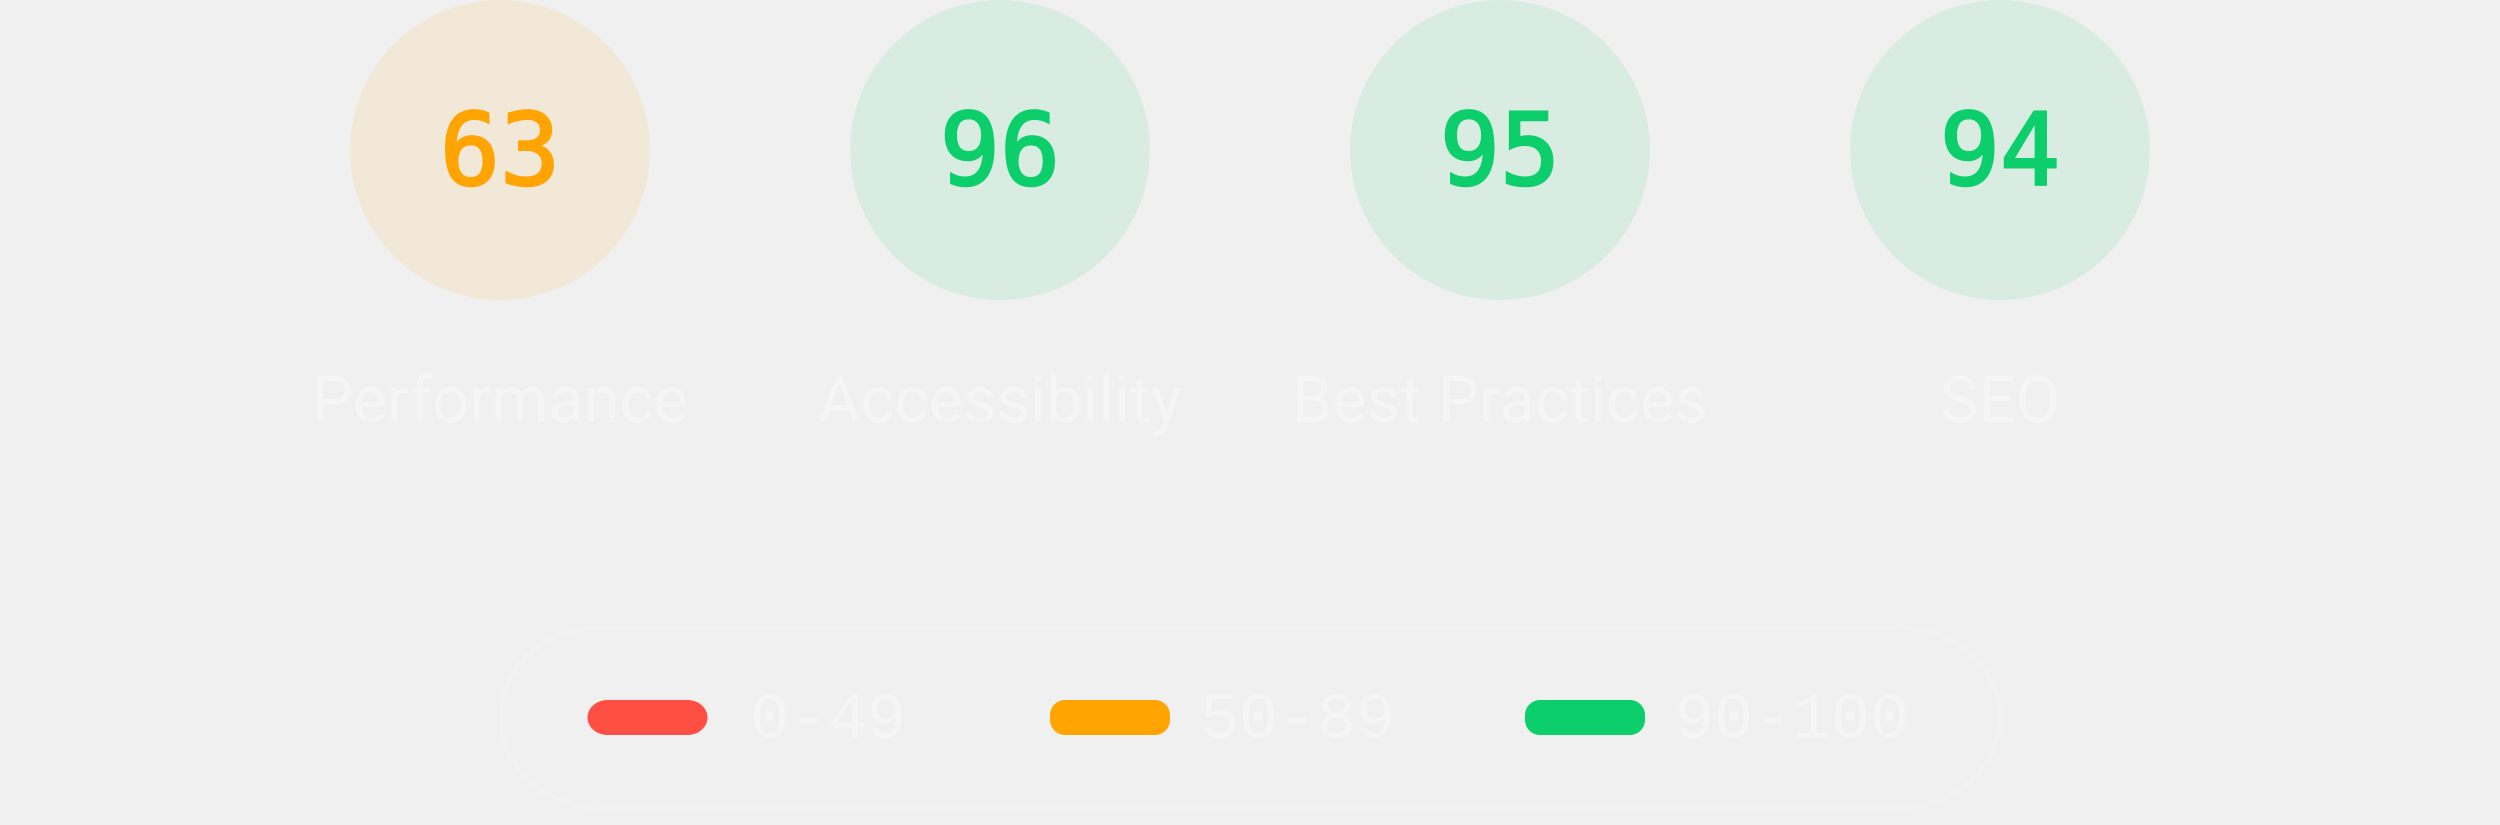
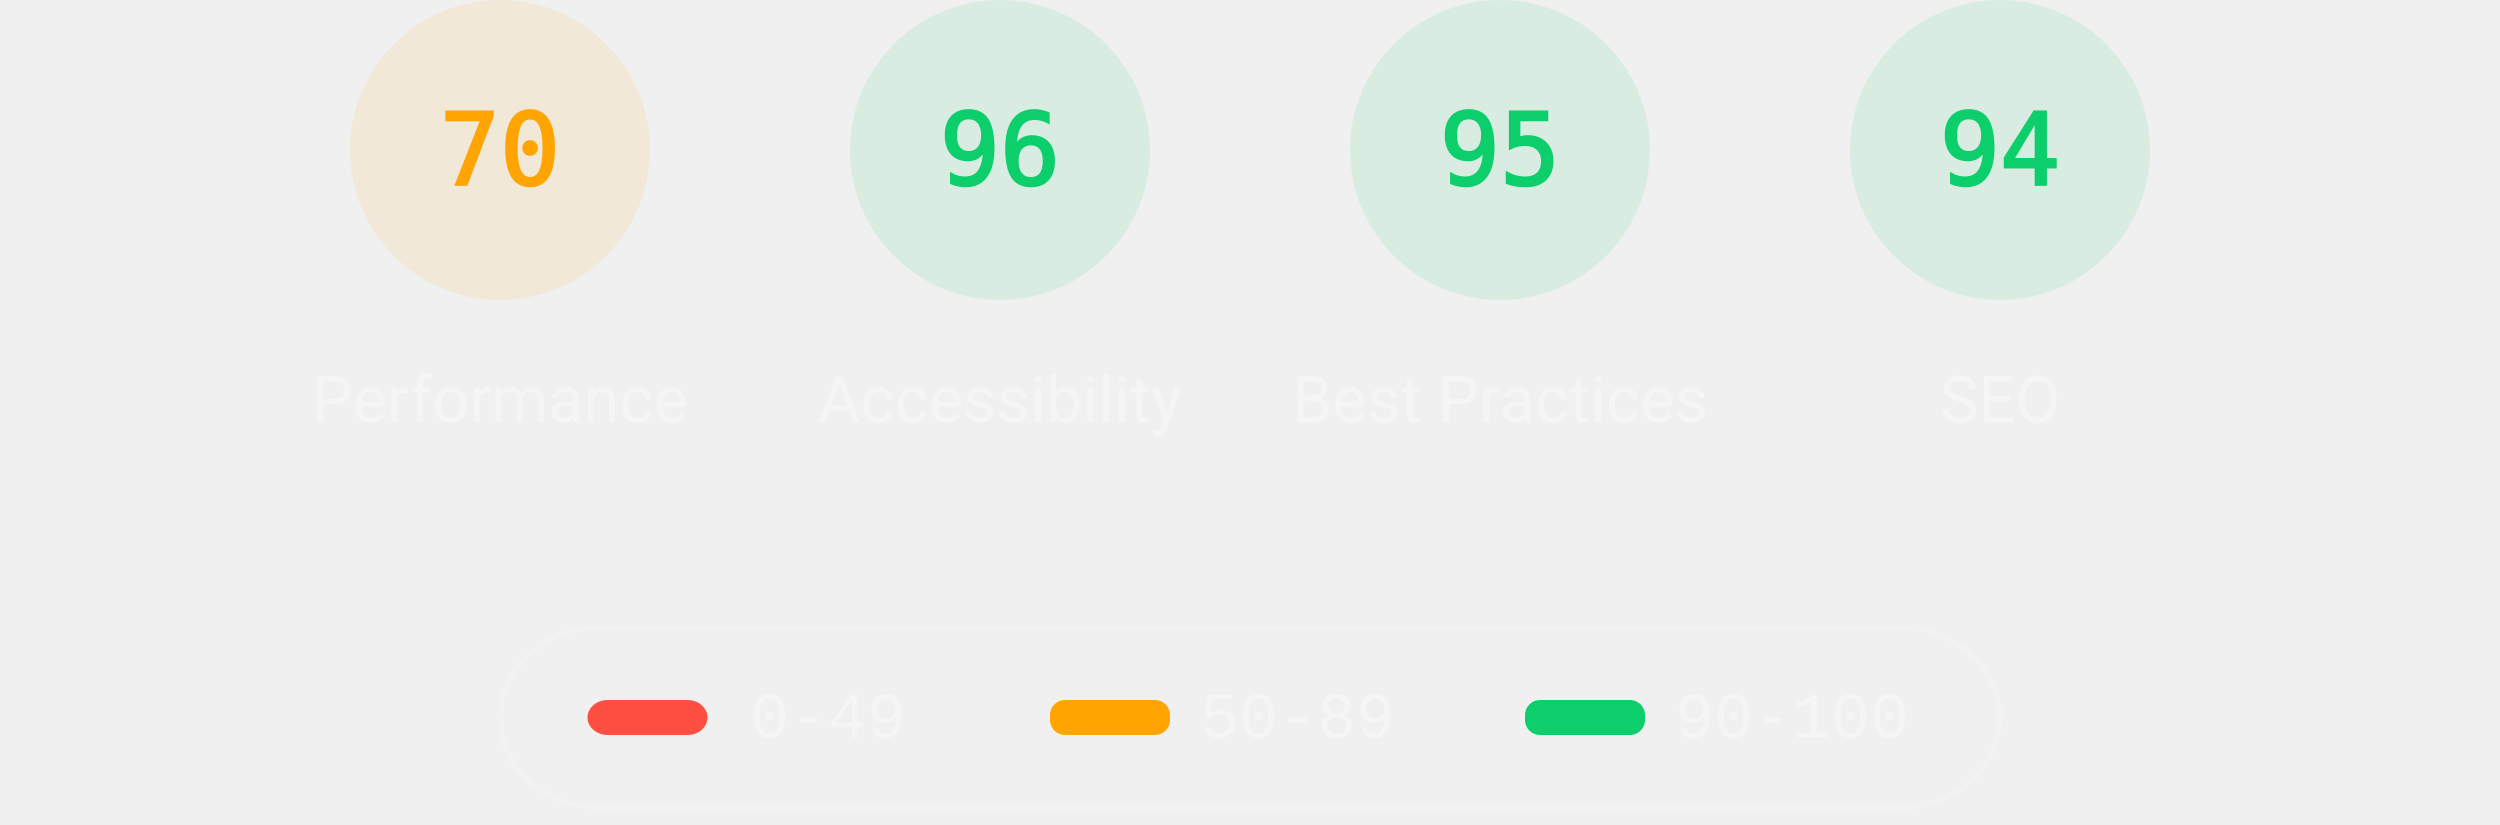
<svg xmlns="http://www.w3.org/2000/svg" class="theme--dark" fill="none" width="1000" height="330">
  <style>
			.gauge-base {
				opacity: 0.1
			}

			.gauge-arc {
				fill: none;
				animation-delay: 250ms;
				stroke-linecap: round;
				transform: rotate(-90deg);
				transform-origin: 100px 60px;
				animation: load-gauge 1s ease forwards
			}

			.guage-text {
				font-size: 40px;
				font-family: monospace;
				text-align: center
			}

			.guage-red {
				color: #ff4e42;
				fill: #ff4e42;
				stroke: #ff4e42
			}
			.guage-orange {
				color: #ffa400;
				fill: #ffa400;
				stroke: #ffa400
			}
			.guage-green {
				color: #0cce6b;
				fill: #0cce6b;
				stroke: #0cce6b
			}
			.theme--agnostic .guage-undefined {
				color: #5c5c5c;
				fill: #5c5c5c;
				stroke: #5c5c5c
			}
			.theme--light .guage-undefined {
				color: #1e1e1e;
				fill: #1e1e1e;
				stroke: #1e1e1e
			}
			.theme--dark .guage-undefined {
				color: #f5f5f5;
				fill: #f5f5f5;
				stroke: #f5f5f5
			}

			.guage-title {
				stroke: none;
				font-size: 26px;
				line-height: 26px;
				font-family: Roboto, Halvetica, Arial, sans-serif
			}
			.metric.guage-title {
				font-family: 'Courier New', Courier, monospace
			}
			.theme--agnostic .guage-title {
				color: #737373;
				fill: #737373
			}
			.theme--light .guage-title {
				color: #212121;
				fill: #212121
			}
			.theme--dark .guage-title {
				color: #f5f5f5;
				fill: #f5f5f5
			}

			@keyframes load-gauge {
				from {
					stroke-dasharray: 0 352.858
				}
			}
			.lh-gauge--pwa__disc {
				fill: #e0e0e0
			}
			.lh-gauge--pwa__logo {
				position: relative;
				fill: #b0b0b0
			}
			.lh-gauge--pwa__invisible {
				display: none
			}
			.lh-gauge--pwa__visible {
				display: inline
			}
			.guage-invisible {
				display: none
			}
			.lh-gauge--pwa__logo--primary-color {
				fill: #304ffe
			}
			.theme--agnostic .lh-gauge--pwa__logo--secondary-color {
				fill: #787878
			}
			.theme--light .lh-gauge--pwa__logo--secondary-color {
				fill: #3d3d3d
			}
			.theme--dark .lh-gauge--pwa__logo--secondary-color {
				fill: #d8b6b6
			}
			.theme--light #svg_2 {
				stroke: #00000022
			}
			.theme--agnostic #svg_2 {
				stroke: #616161
			}
			.theme--light #svg_2 {
				stroke: #00000022
			}
			.theme--dark #svg_2 {
				stroke: #f5f5f566
			}
		</style>
  <svg class="guage-div guage-perf guage-orange" viewBox="0 0 200 200" width="200" height="200" x="100" y="0">
    <circle class="gauge-base" r="56" cx="100" cy="60" stroke-width="8" />
-     <circle class="gauge-arc guage-arc-1" r="56" cx="100" cy="60" stroke-width="8" style="stroke-dasharray: 221.671, 351.858;" />
-     <text class="guage-text" x="100px" y="60px" alignment-baseline="central" dominant-baseline="central" text-anchor="middle">63</text>
+     <circle class="gauge-arc guage-arc-1" r="56" cx="100" cy="60" stroke-width="8" style="stroke-dasharray: 246.301, 351.858;" />
+     <text class="guage-text" x="100px" y="60px" alignment-baseline="central" dominant-baseline="central" text-anchor="middle">70</text>
    <text class="guage-title" x="100px" y="160px" alignment-baseline="central" dominant-baseline="central" text-anchor="middle">Performance</text>
  </svg>
  <svg class="guage-div guage-acc guage-green" viewBox="0 0 200 200" width="200" height="200" x="300" y="0">
    <circle class="gauge-base" r="56" cx="100" cy="60" stroke-width="8" />
    <circle class="gauge-arc guage-arc-2" r="56" cx="100" cy="60" stroke-width="8" style="stroke-dasharray: 337.784, 351.858;" />
    <text class="guage-text" x="100px" y="60px" alignment-baseline="central" dominant-baseline="central" text-anchor="middle">96</text>
    <text class="guage-title" x="100px" y="160px" alignment-baseline="central" dominant-baseline="central" text-anchor="middle">Accessibility</text>
  </svg>
  <svg class="guage-div guage-best guage-green" viewBox="0 0 200 200" width="200" height="200" x="500" y="0">
    <circle class="gauge-base" r="56" cx="100" cy="60" stroke-width="8" />
    <circle class="gauge-arc guage-arc-3" r="56" cx="100" cy="60" stroke-width="8" style="stroke-dasharray: 334.265, 351.858;" />
    <text class="guage-text" x="100px" y="60px" alignment-baseline="central" dominant-baseline="central" text-anchor="middle">95</text>
    <text class="guage-title" x="100px" y="160px" alignment-baseline="central" dominant-baseline="central" text-anchor="middle">Best Practices</text>
  </svg>
  <svg class="guage-div guage-seo guage-green" viewBox="0 0 200 200" width="200" height="200" x="700" y="0">
    <circle class="gauge-base" r="56" cx="100" cy="60" stroke-width="8" />
    <circle class="gauge-arc guage-arc-4" r="56" cx="100" cy="60" stroke-width="8" style="stroke-dasharray: 330.747, 351.858;" />
    <text class="guage-text" x="100px" y="60px" alignment-baseline="central" dominant-baseline="central" text-anchor="middle">94</text>
    <text class="guage-title" x="100px" y="160px" alignment-baseline="central" dominant-baseline="central" text-anchor="middle">SEO</text>
  </svg>
  <svg class="guage-div guage-pwa guage-invisible" viewBox="0 0 200 200" width="200" height="200" x="900" y="0">
    <svg viewBox="0 0 60 60" width="112" height="112" x="44" y="4">
      <defs>
        <linearGradient id="lh-gauge--pwa__check-circle__gradient-0" x1="50%" y1="0%" x2="50%" y2="100%">
          <stop stop-color="#00C852" offset="0%" />
          <stop stop-color="#009688" offset="100%" />
        </linearGradient>
        <linearGradient id="lh-gauge--pwa__installable__shadow-gradient-0" x1="76.056%" x2="24.111%" y1="82.995%" y2="24.735%">
          <stop stop-color="#A5D6A7" offset="0%" />
          <stop stop-color="#80CBC4" offset="100%" />
        </linearGradient>
        <linearGradient id="lh-gauge--pwa__fast-reliable__shadow-gradient-0" x1="76.056%" y1="82.995%" x2="25.678%" y2="26.493%">
          <stop stop-color="#64B5F6" offset="0%" />
          <stop stop-color="#2979FF" offset="100%" />
        </linearGradient>
        <g id="lh-gauge--pwa__fast-reliable-badge-0">
          <circle fill="#FFFFFF" cx="10" cy="10" r="10" />
          <path fill="#304FFE" d="M10 3.58l5.25 2.34v3.5c0 3.23-2.24 6.26-5.25 7-3.01-.74-5.25-3.77-5.25-7v-3.5L10 3.58zm-.47 10.74l2.76-4.83.03-.07c.04-.08 0-.24-.22-.24h-1.64l.47-3.26h-.47l-2.7 4.77c-.02.01.05-.1-.04.05-.09.16-.1.31.18.31h1.63l-.47 3.27h.47z" />
        </g>
        <g id="lh-gauge--pwa__installable-badge-0">
          <circle fill="#FFFFFF" cx="10" cy="10" r="10" />
          <path fill="#009688" d="M10 4.167A5.835 5.835 0 0 0 4.167 10 5.835 5.835 0 0 0 10 15.833 5.835 5.835 0 0 0 15.833 10 5.835 5.835 0 0 0 10 4.167zm2.917 6.416h-2.334v2.334H9.417v-2.334H7.083V9.417h2.334V7.083h1.166v2.334h2.334v1.166z" />
        </g>
      </defs>
      <g stroke="none" fill-rule="nonzero">
        <circle class="lh-gauge--pwa__disc" cx="30" cy="30" r="30" />
        <g class="lh-gauge--pwa__logo">
          <path d="M35.66 19.39l.7-1.75h2L37.4 15 38.6 12l3.4 9h-2.51l-.58-1.61z" />
          <path d="M33.52 21l3.65-9h-2.42l-2.5 5.82L30.5 12h-1.86l-1.9 5.82-1.35-2.65-1.21 3.72L25.4 21h2.38l1.72-5.2 1.64 5.2z" />
          <path fill-rule="nonzero" d="M20.3 17.91h1.48c.45 0 .85-.05 1.2-.15l.39-1.18 1.07-3.3a2.64 2.64 0 0 0-.28-.37c-.55-.6-1.36-.91-2.42-.91H18v9h2.3V17.9zm1.96-3.84c.22.22.33.5.33.87 0 .36-.1.65-.29.87-.2.23-.59.35-1.15.35h-.86v-2.41h.87c.52 0 .89.1 1.1.32z" />
        </g>
        <rect class="lh-gauge--pwa__component lh-gauge--pwa__na-line lh-gauge--pwa__invisible" fill="#FFFFFF" x="20" y="32" width="20" height="4" rx="2" />
        <g class="lh-gauge--pwa__component lh-gauge--pwa__fast-reliable-badge lh-gauge--pwa__invisible" transform="translate(20, 29)">
          <path fill="url(#lh-gauge--pwa__fast-reliable__shadow-gradient-0)" d="M33.63 19.49A30 30 0 0 1 16.2 30.36L3 17.14 17.14 3l16.49 16.49z" />
          <use href="#lh-gauge--pwa__fast-reliable-badge-0" />
        </g>
        <g class="lh-gauge--pwa__component lh-gauge--pwa__installable-badge lh-gauge--pwa__invisible" transform="translate(20, 29)">
          <path fill="url(#lh-gauge--pwa__installable__shadow-gradient-0)" d="M33.629 19.487c-4.272 5.453-10.391 9.39-17.415 10.869L3 17.142 17.142 3 33.63 19.487z" />
          <use href="#lh-gauge--pwa__installable-badge-0" />
        </g>
        <g class="lh-gauge--pwa__component lh-gauge--pwa__fast-reliable-installable-badges lh-gauge--pwa__invisible">
          <g transform="translate(8, 29)">
            <path fill="url(#lh-gauge--pwa__fast-reliable__shadow-gradient-0)" d="M16.321 30.463L3 17.143 17.142 3l22.365 22.365A29.864 29.864 0 0 1 22 31c-1.942 0-3.84-.184-5.679-.537z" />
            <use href="#lh-gauge--pwa__fast-reliable-badge-0" />
          </g>
          <g transform="translate(32, 29)">
            <path fill="url(#lh-gauge--pwa__installable__shadow-gradient-0)" d="M25.982 11.84a30.107 30.107 0 0 1-13.08 15.203L3 17.143 17.142 3l8.84 8.84z" />
            <use href="#lh-gauge--pwa__installable-badge-0" />
          </g>
        </g>
        <g class="lh-gauge--pwa__component lh-gauge--pwa__check-circle lh-gauge--pwa__invisible" transform="translate(18, 28)">
          <circle fill="#FFFFFF" cx="12" cy="12" r="12" />
          <path fill="url(#lh-gauge--pwa__check-circle__gradient-0)" d="M12 2a10 10 0 1 0 0 20 10 10 0 0 0 0-20zm-2 15l-5-5 1.41-1.41L10 14.17l7.59-7.59L19 8l-9 9z" />
        </g>
      </g>
    </svg>
    <text class="guage-title" y="160px" alignment-baseline="central" dominant-baseline="central" text-anchor="middle">
      <tspan x="100px" dy="-6px">Progressive</tspan>
      <tspan x="100px" dy="30px">Web App</tspan>
    </text>
  </svg>
  <svg width="604" height="76" x="200" y="250">
    <g>
      <rect fill="none" id="canvas_background" height="80" width="604" y="-1" x="-1" />
      <g display="none" overflow="visible" y="0" x="0" height="100%" width="100%" id="canvasGrid">
        <rect fill="url(#gridpattern)" stroke-width="0" y="0" x="0" height="100%" width="100%" />
      </g>
    </g>
    <g>
      <rect fill-opacity="0" stroke-width="2" rx="40" id="svg_2" height="72" width="600" y="1" x="0" fill="#000000" />
      <rect stroke="#000" rx="8" id="svg_3" height="14" width="48" y="30" x="35" stroke-opacity="null" stroke-width="0" fill="#ff4e42" />
      <rect stroke="#000" rx="6" id="svg_4" height="14" width="48" y="30" x="220" stroke-opacity="null" stroke-width="0" fill="#ffa400" />
      <rect stroke="#000" rx="6" id="svg_5" height="14" width="48" y="30" x="410" stroke-opacity="null" stroke-width="0" fill="#0cce6b" />
      <text class="metric guage-title" xml:space="preserve" text-anchor="start" font-size="26" id="svg_6" y="45" x="100" stroke-opacity="null" stroke-width="0" stroke="#000">0-49</text>
      <text class="metric guage-title" xml:space="preserve" text-anchor="start" font-size="26" id="svg_7" y="45" x="280" stroke-opacity="null" stroke-width="0" stroke="#000">50-89</text>
      <text class="metric guage-title" xml:space="preserve" text-anchor="start" font-size="26" id="svg_8" y="45" x="470" stroke-opacity="null" stroke-width="0" stroke="#000">90-100</text>
    </g>
  </svg>
</svg>
